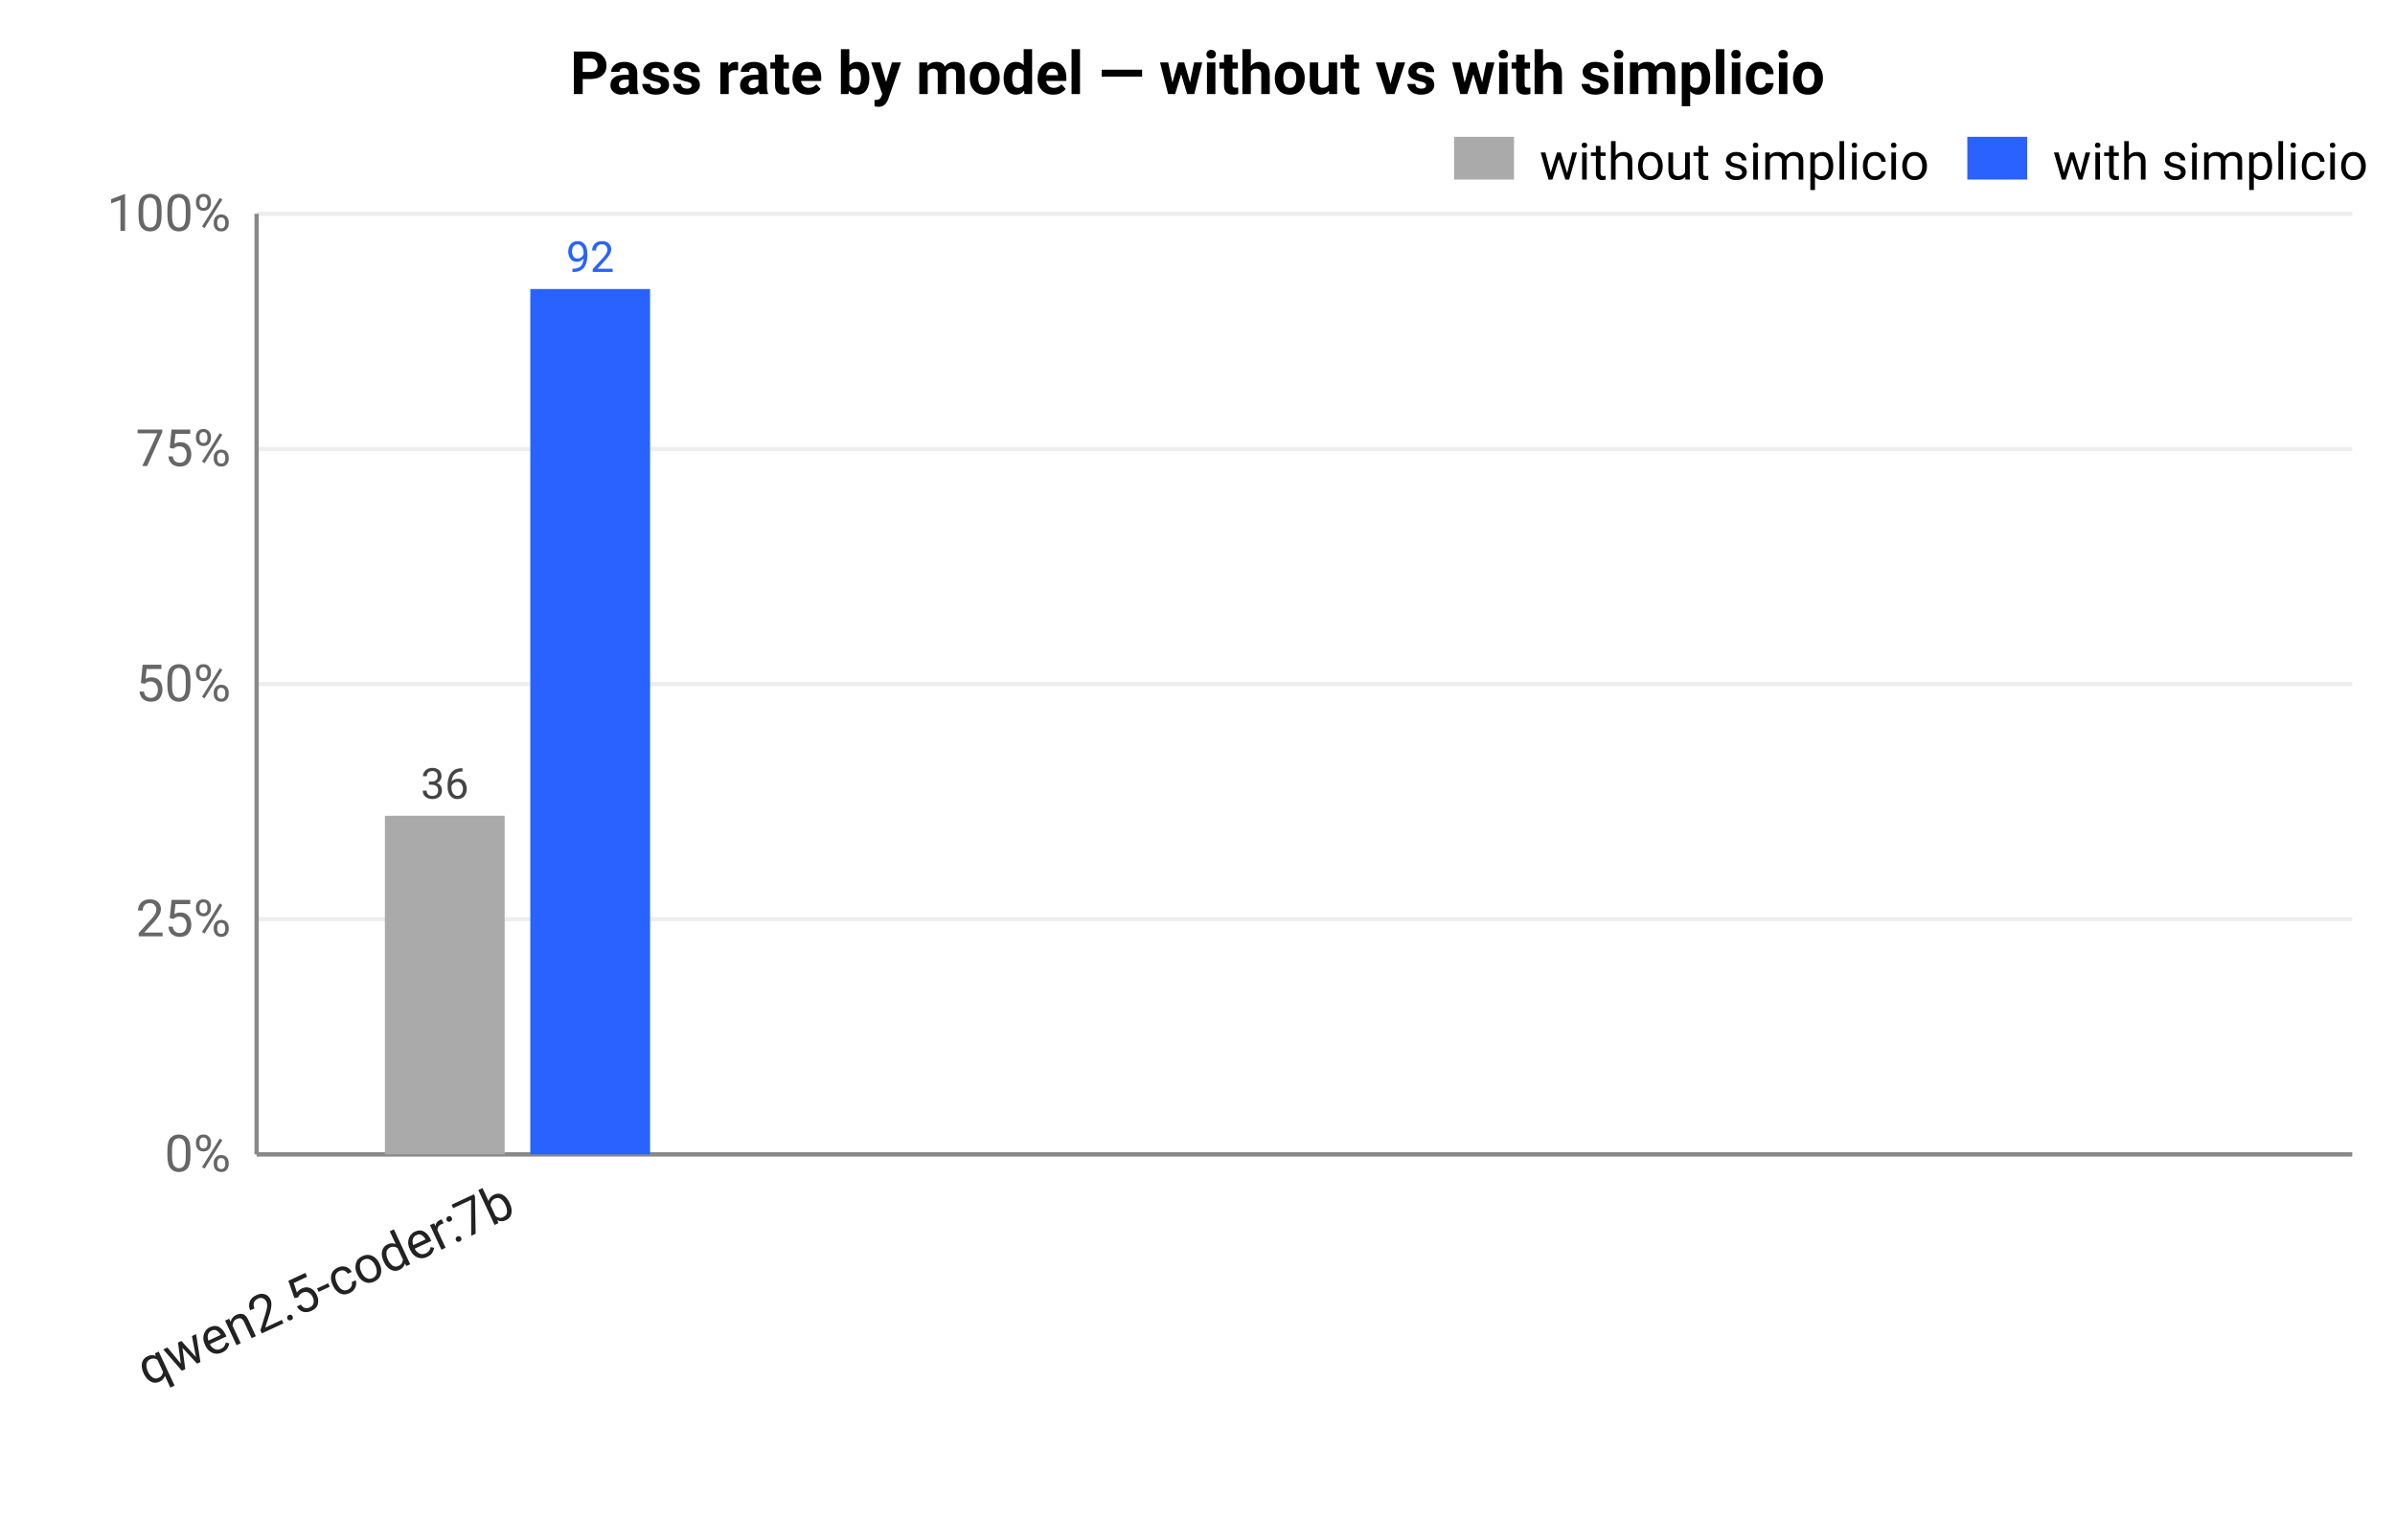
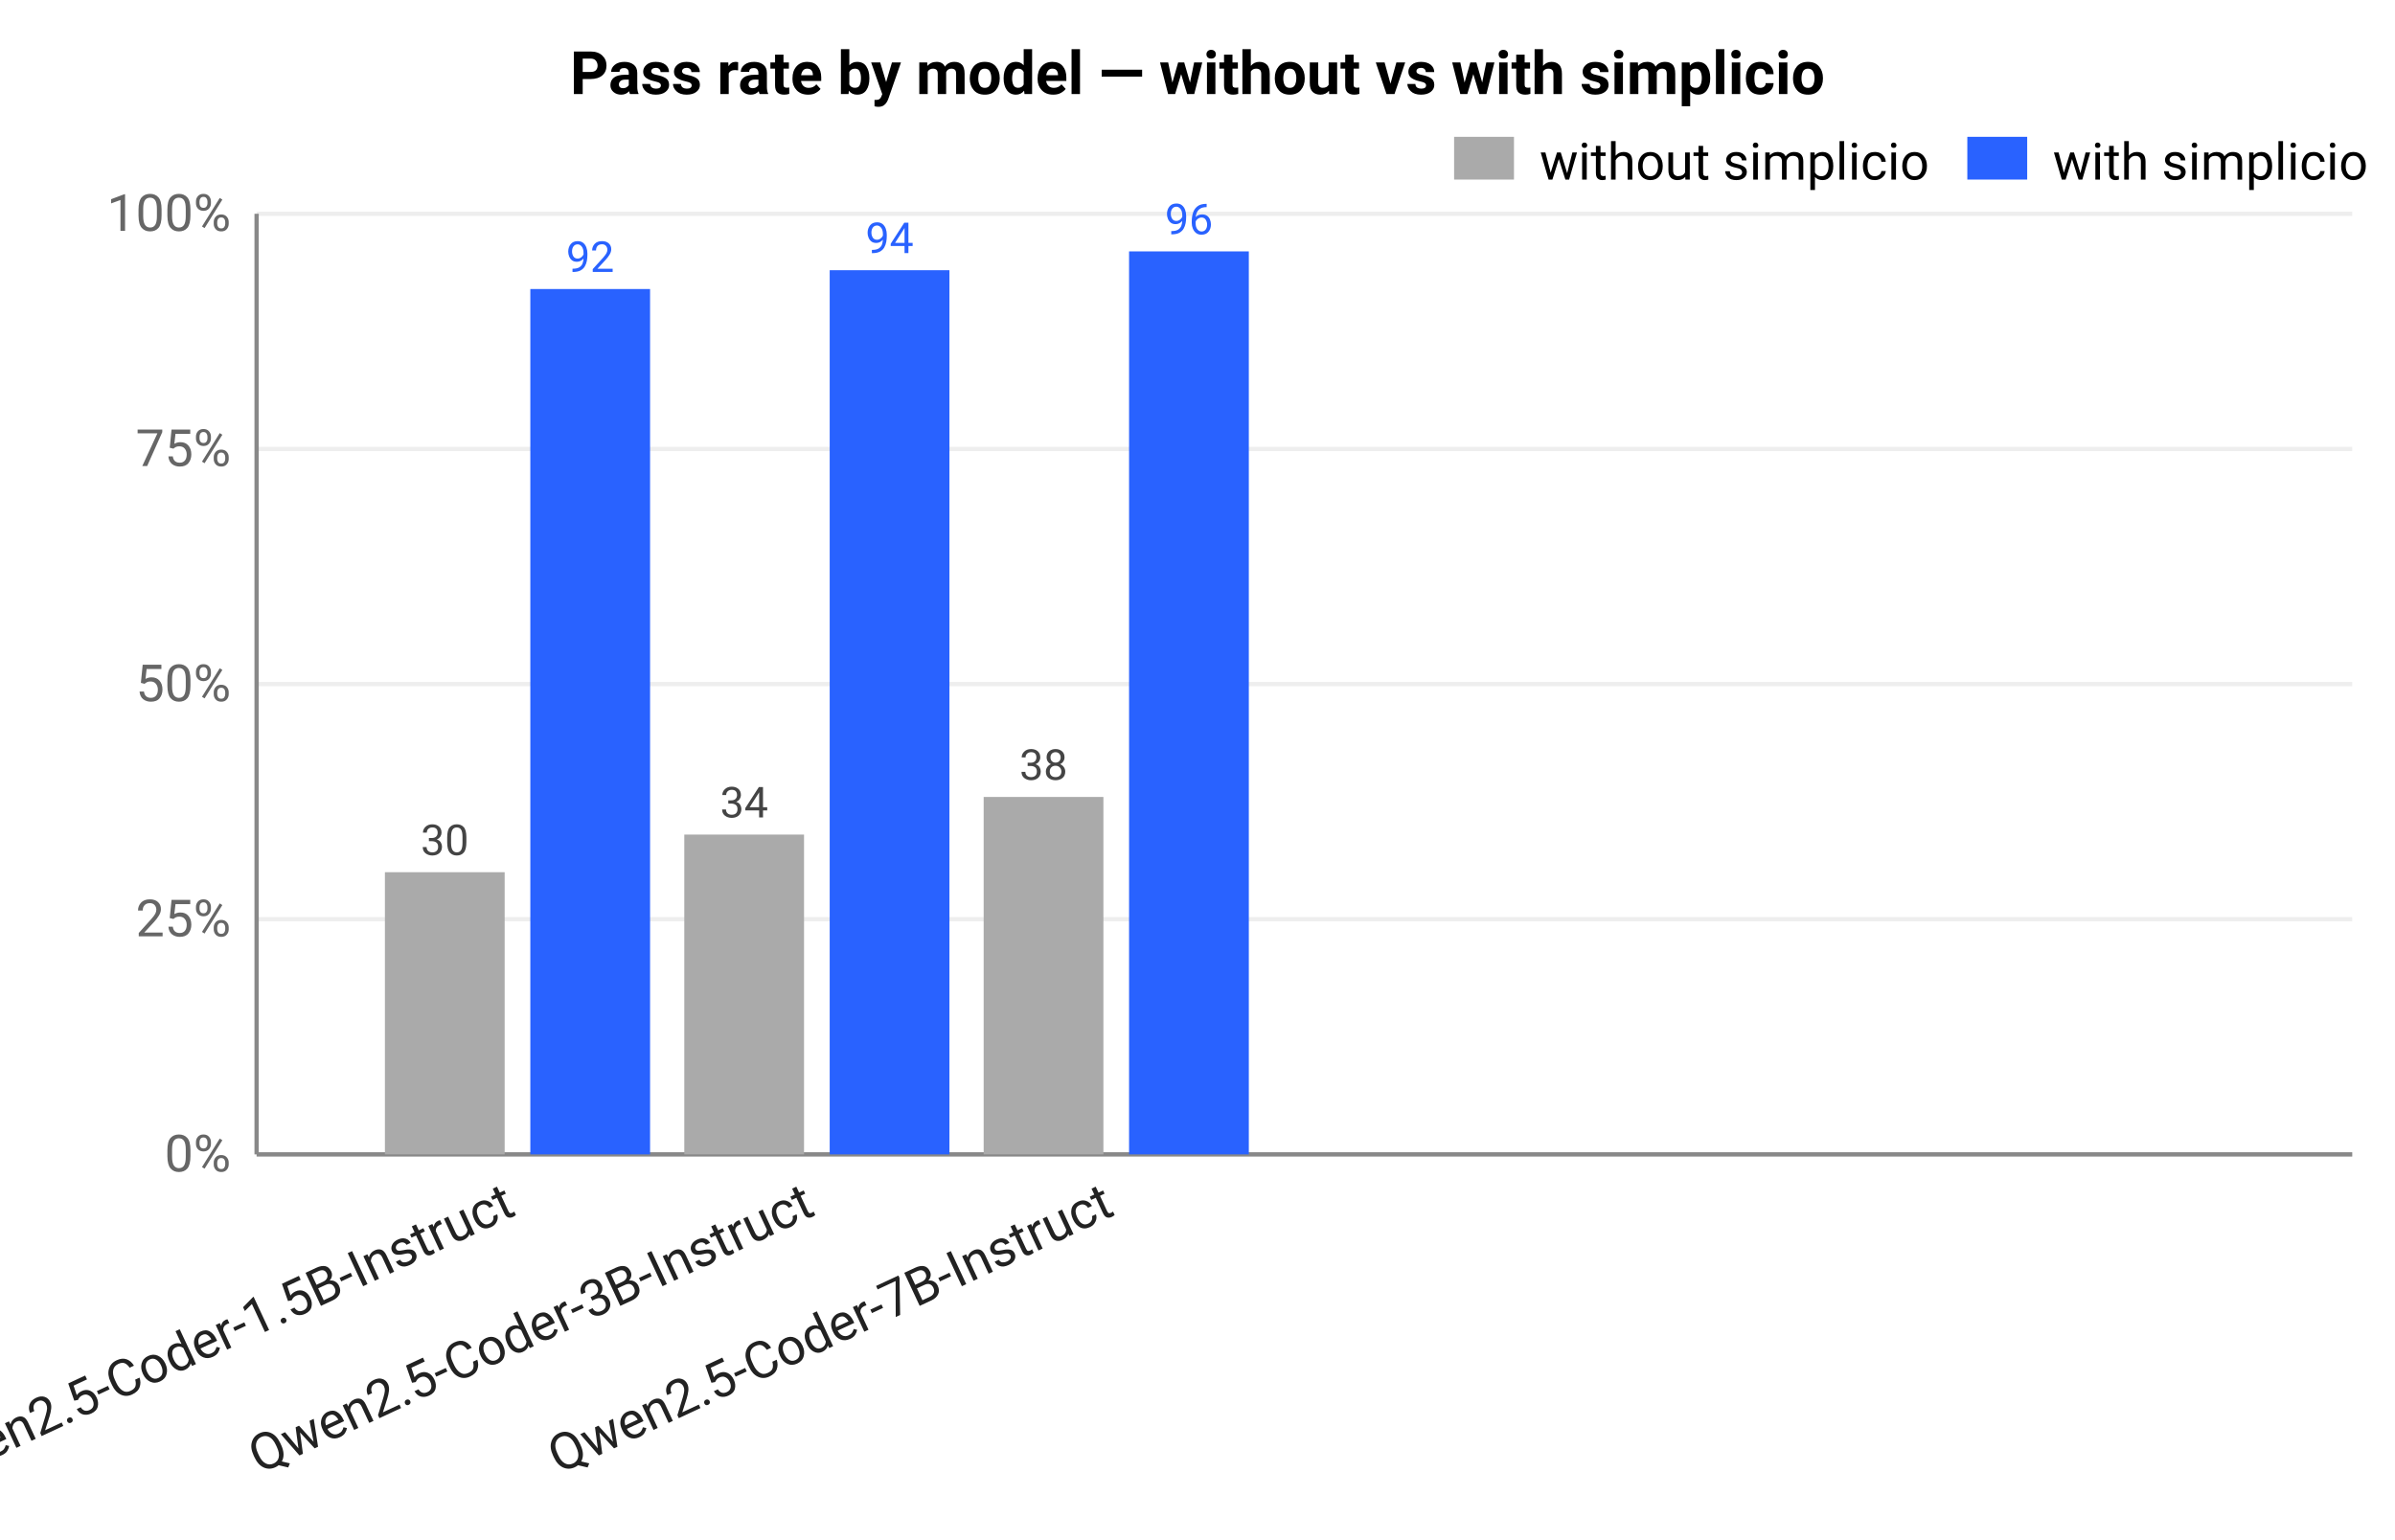
<svg xmlns="http://www.w3.org/2000/svg" viewBox="0 0 560 360" font-family="-apple-system,Segoe UI,Roboto,sans-serif" font-size="12">
  <style>.bar-sem{fill:#aaa}.bar-com{fill:#2962ff}.lbl{fill:#222}.ax{stroke:#888;stroke-width:1}.grid{stroke:#eee;stroke-width:1}</style>
  <text x="280.0" y="22" text-anchor="middle" font-weight="600" font-size="14">Pass rate by model — without vs with simplicio</text>
  <line x1="60" y1="50.0" x2="550" y2="50.0" class="grid" />
  <text x="54" y="54.0" text-anchor="end" fill="#666">100%</text>
  <line x1="60" y1="105.0" x2="550" y2="105.0" class="grid" />
  <text x="54" y="109.0" text-anchor="end" fill="#666">75%</text>
  <line x1="60" y1="160.0" x2="550" y2="160.0" class="grid" />
  <text x="54" y="164.0" text-anchor="end" fill="#666">50%</text>
  <line x1="60" y1="215.0" x2="550" y2="215.0" class="grid" />
  <text x="54" y="219.0" text-anchor="end" fill="#666">25%</text>
  <line x1="60" y1="270.0" x2="550" y2="270.0" class="grid" />
  <text x="54" y="274.0" text-anchor="end" fill="#666">0%</text>
  <line x1="60" y1="270" x2="550" y2="270" class="ax" />
  <line x1="60" y1="50" x2="60" y2="270" class="ax" />
-   <rect x="90" y="190.8" width="28" height="79.2" class="bar-sem" />
+   <rect x="90" y="204.0" width="28" height="66.0" class="bar-sem" />
  <rect x="124" y="67.6" width="28" height="202.4" class="bar-com" />
-   <text x="104.0" y="186.8" text-anchor="middle" fill="#444" font-size="10">36</text>
+   <text x="104.0" y="200.0" text-anchor="middle" fill="#444" font-size="10">30</text>
  <text x="138.0" y="63.6" text-anchor="middle" fill="#2962ff" font-size="10">92</text>
-   <text x="121" y="284" transform="rotate(-25 121 284)" text-anchor="end" class="lbl">qwen2.5-coder:7b</text>
+   <text x="121" y="284" transform="rotate(-25 121 284)" text-anchor="end" class="lbl">Qwen2.5-Coder-1.5B-Instruct</text>
+   <rect x="160" y="195.2" width="28" height="74.8" class="bar-sem" />
+   <rect x="194" y="63.2" width="28" height="206.8" class="bar-com" />
+   <text x="174.0" y="191.2" text-anchor="middle" fill="#444" font-size="10">34</text>
+   <text x="208.0" y="59.2" text-anchor="middle" fill="#2962ff" font-size="10">94</text>
+   <text x="191" y="284" transform="rotate(-25 191 284)" text-anchor="end" class="lbl">Qwen2.5-Coder-3B-Instruct</text>
+   <rect x="230" y="186.4" width="28" height="83.6" class="bar-sem" />
+   <rect x="264" y="58.8" width="28" height="211.2" class="bar-com" />
+   <text x="244.0" y="182.4" text-anchor="middle" fill="#444" font-size="10">38</text>
+   <text x="278.0" y="54.8" text-anchor="middle" fill="#2962ff" font-size="10">96</text>
+   <text x="261" y="284" transform="rotate(-25 261 284)" text-anchor="end" class="lbl">Qwen2.5-Coder-7B-Instruct</text>
  <rect x="340" y="32" width="14" height="10" class="bar-sem" />
  <text x="360" y="42">without simplicio</text>
  <rect x="460" y="32" width="14" height="10" class="bar-com" />
  <text x="480" y="42">with simplicio</text>
</svg>
